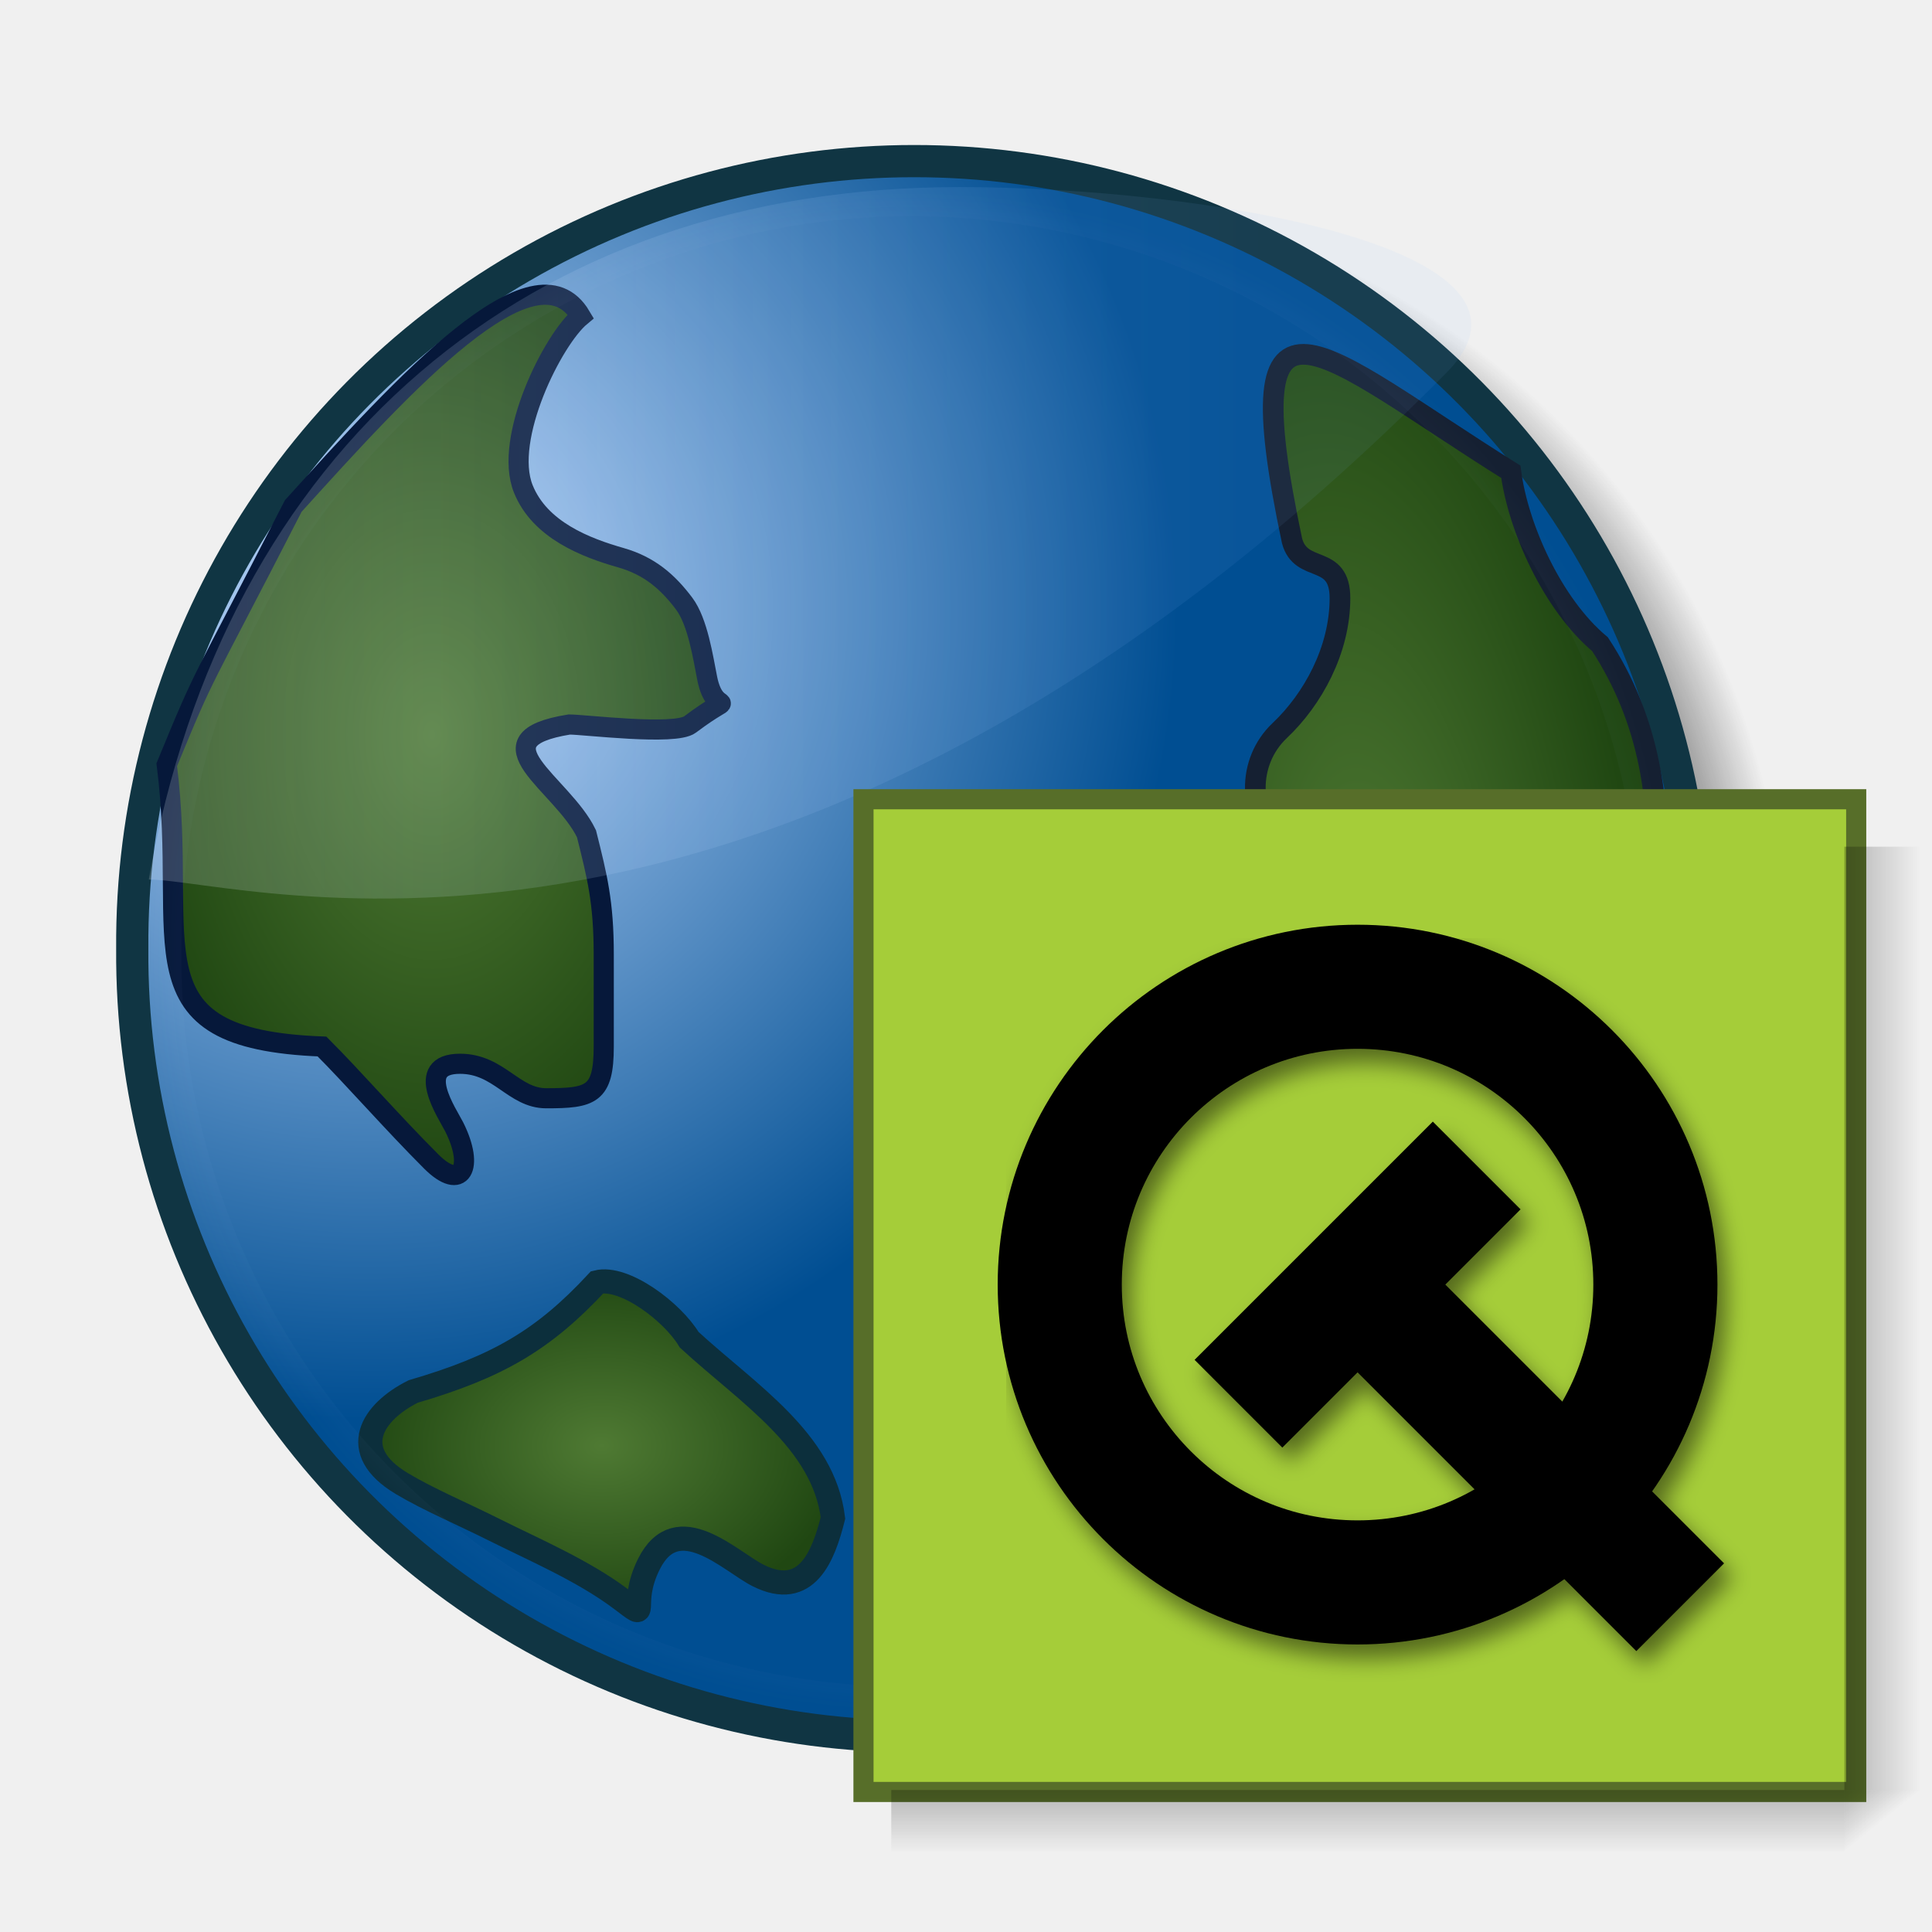
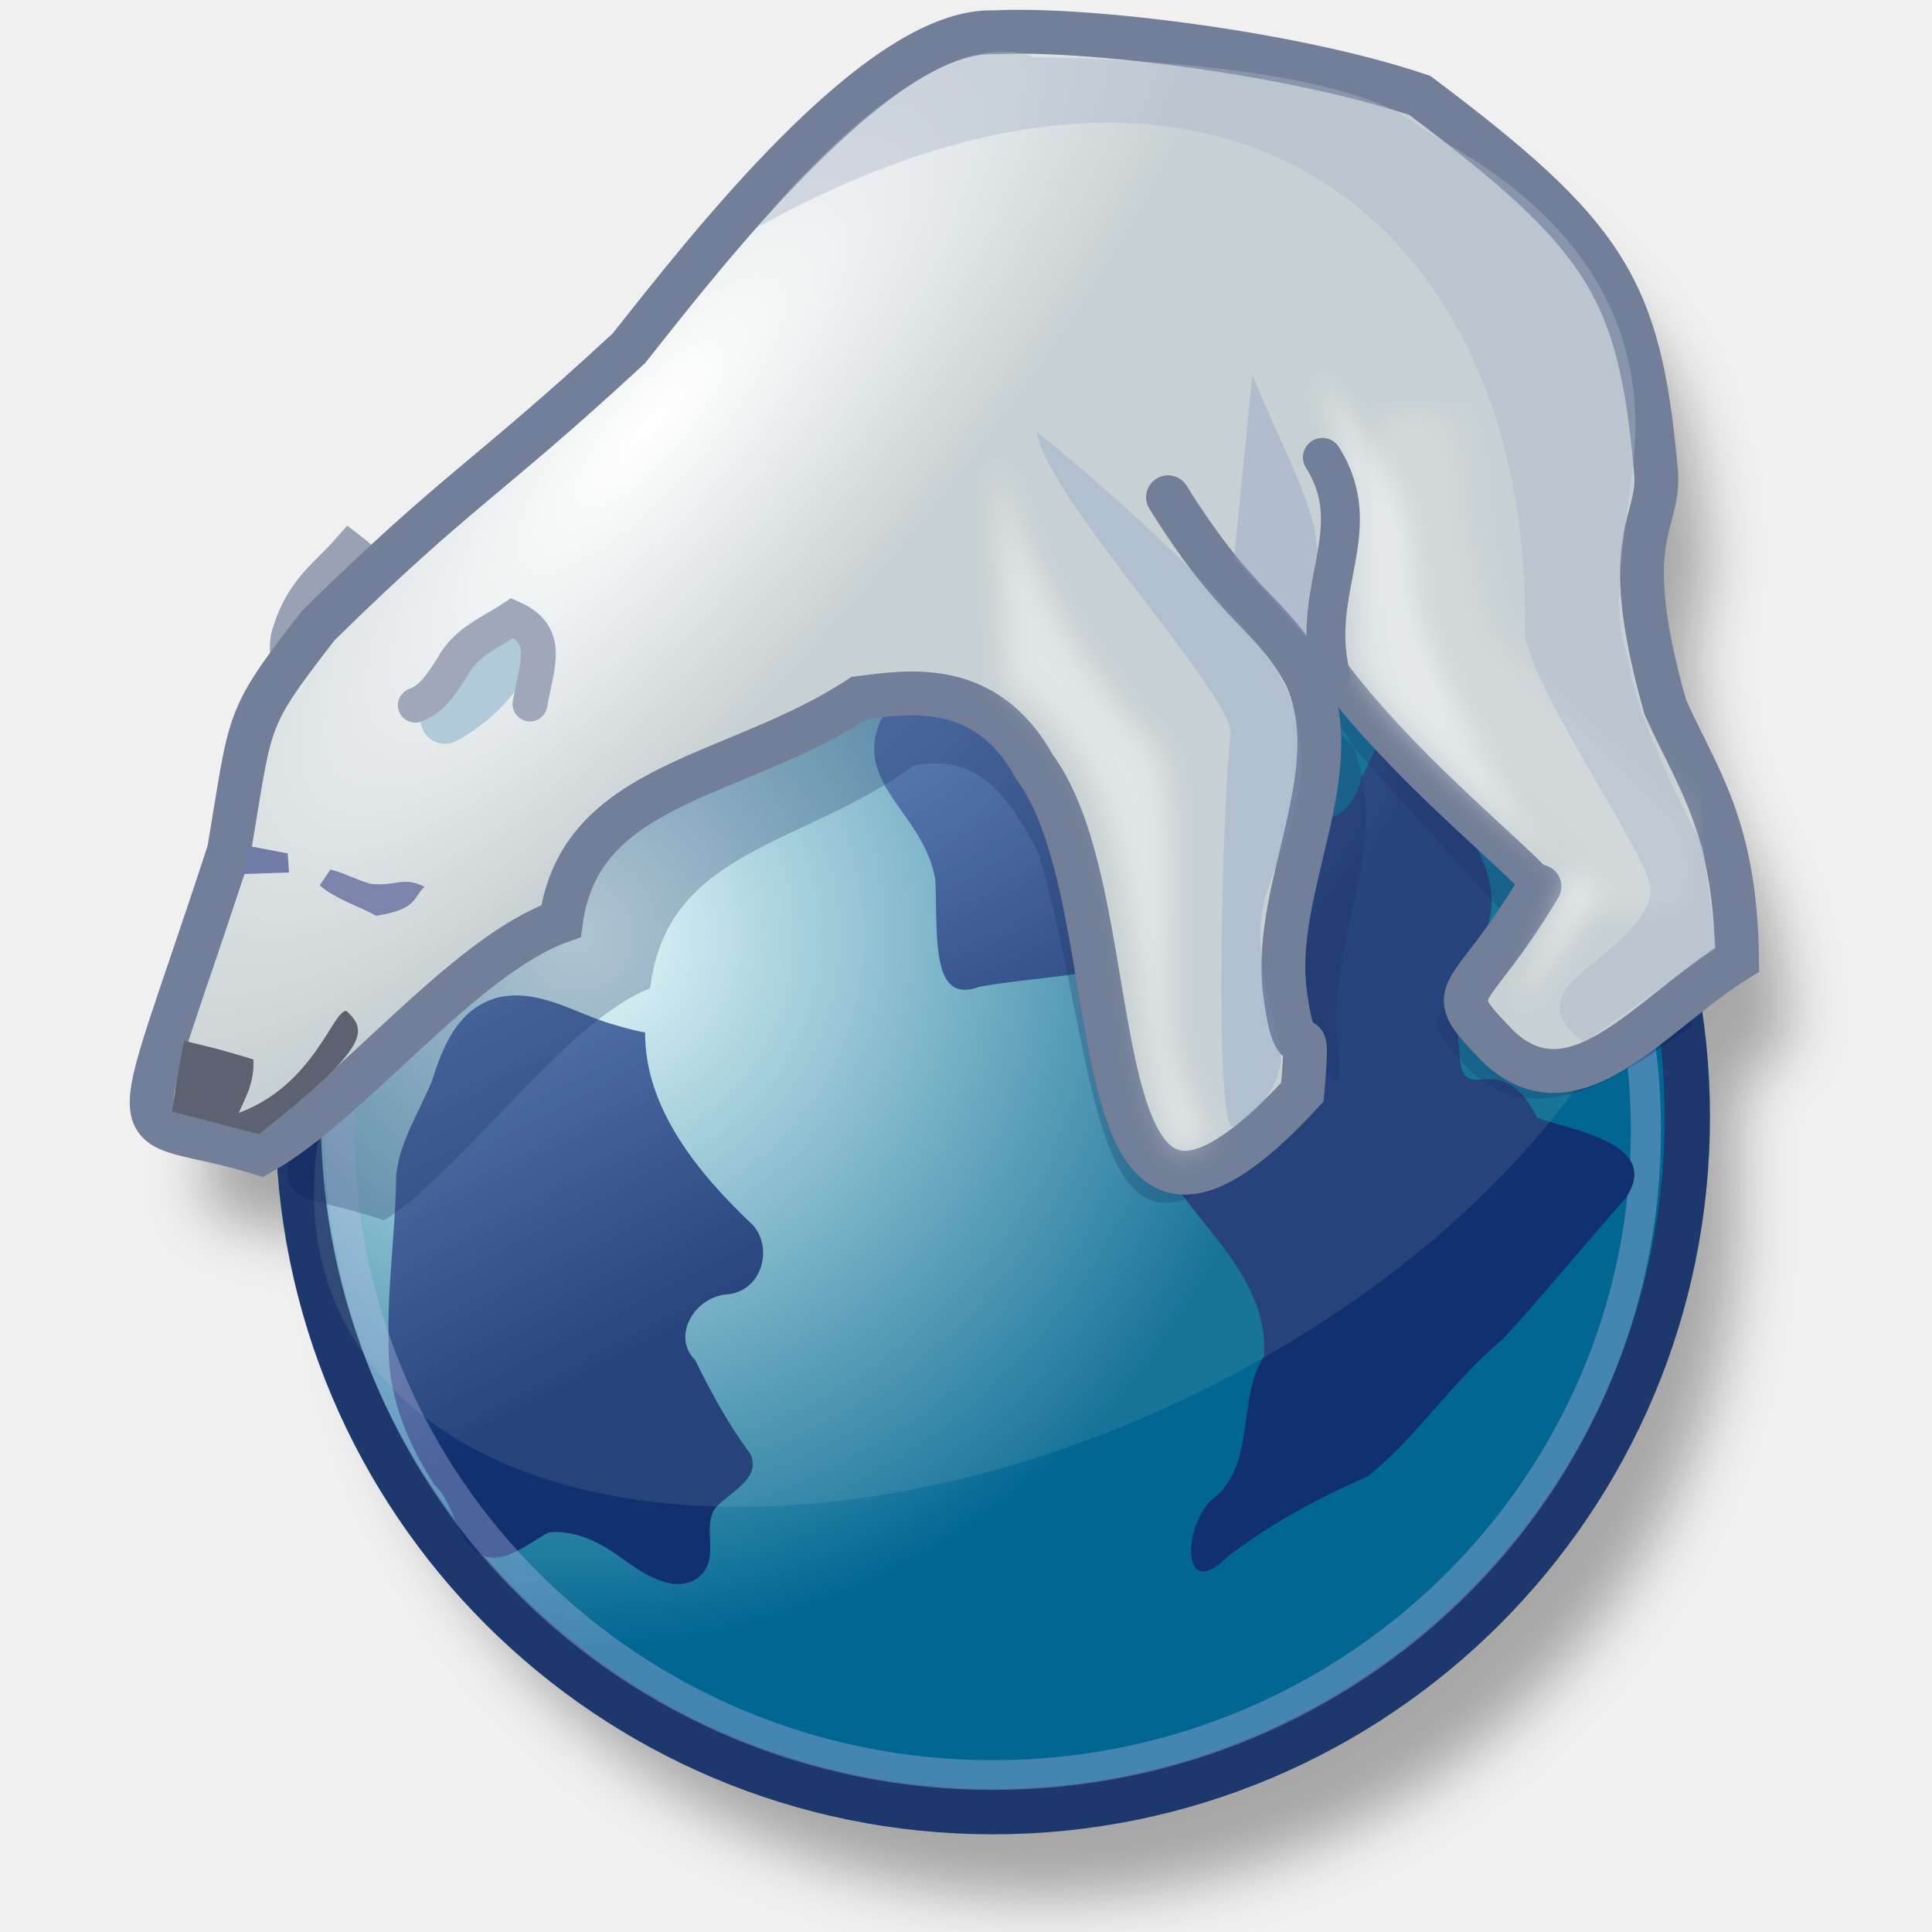
- <svg xmlns="http://www.w3.org/2000/svg" xmlns:xlink="http://www.w3.org/1999/xlink" width="48px" height="48px" id="svg2160">
-   <defs id="defs2162">
-     <linearGradient id="linearGradient3326">
-       <stop style="stop-color:#000000;stop-opacity:0.314;" offset="0" id="stop3328" />
-       <stop style="stop-color:#000000;stop-opacity:0;" offset="1" id="stop3330" />
+ <svg xmlns="http://www.w3.org/2000/svg" xmlns:xlink="http://www.w3.org/1999/xlink" width="64px" height="64px" id="svg2383">
+   <defs id="defs2385">
+     <linearGradient id="linearGradient4736">
+       <stop style="stop-color:#c7cde6;stop-opacity:1;" offset="0" id="stop4738" />
+       <stop style="stop-color:#adbeff;stop-opacity:0;" offset="1" id="stop4740" />
    </linearGradient>
-     <linearGradient id="linearGradient3318">
-       <stop style="stop-color:#000000;stop-opacity:0.314;" offset="0" id="stop3320" />
-       <stop style="stop-color:#000000;stop-opacity:0;" offset="1" id="stop3322" />
+     <linearGradient id="linearGradient3536">
+       <stop style="stop-color:#5e86c1;stop-opacity:1;" offset="0" id="stop3538" />
+       <stop style="stop-color:#103070;stop-opacity:1;" offset="1" id="stop3540" />
    </linearGradient>
-     <linearGradient id="linearGradient3302">
-       <stop style="stop-color:#000000;stop-opacity:0.314;" offset="0" id="stop3304" />
-       <stop style="stop-color:#000000;stop-opacity:0;" offset="1" id="stop3306" />
+     <linearGradient id="linearGradient3447">
+       <stop style="stop-color:#dbdbdb;stop-opacity:1;" offset="0" id="stop3449" />
+       <stop style="stop-color:#cbcbcb;stop-opacity:0;" offset="1" id="stop3451" />
    </linearGradient>
-     <linearGradient id="linearGradient3267">
-       <stop style="stop-color:#000000;stop-opacity:1;" offset="0" id="stop3269" />
-       <stop id="stop3275" offset="0.797" style="stop-color:#000000;stop-opacity:1;" />
-       <stop style="stop-color:#000000;stop-opacity:0;" offset="1" id="stop3271" />
+     <linearGradient id="linearGradient3265">
+       <stop id="stop3267" offset="0" style="stop-color:#7c7c7c;stop-opacity:1;" />
+       <stop id="stop3269" offset="1" style="stop-color:#c8d1d2;stop-opacity:1;" />
    </linearGradient>
-     <linearGradient id="linearGradient3745">
-       <stop style="stop-color:#ffffff;stop-opacity:0.196;" offset="0" id="stop3747" />
-       <stop style="stop-color:#7cb2ff;stop-opacity:0.072;" offset="1" id="stop3749" />
+     <linearGradient id="linearGradient3217">
+       <stop style="stop-color:#ffffff;stop-opacity:1;" offset="0" id="stop3219" />
+       <stop style="stop-color:#c7d0d2;stop-opacity:1;" offset="1" id="stop3221" />
    </linearGradient>
-     <linearGradient id="linearGradient3561">
-       <stop style="stop-color:#b1d0ff;stop-opacity:1;" offset="0" id="stop3563" />
-       <stop style="stop-color:#b1d0ff;stop-opacity:0;" offset="1" id="stop3565" />
+     <linearGradient id="linearGradient3207">
+       <stop style="stop-color:#eaffff;stop-opacity:1;" offset="0" id="stop3209" />
+       <stop style="stop-color:#016792;stop-opacity:1;" offset="1" id="stop3211" />
    </linearGradient>
-     <linearGradient id="linearGradient3181">
-       <stop style="stop-color:#4f7a33;stop-opacity:1;" offset="0" id="stop3183" />
-       <stop style="stop-color:#204712;stop-opacity:1;" offset="1" id="stop3185" />
-     </linearGradient>
-     <linearGradient id="linearGradient3143">
-       <stop style="stop-color:#c1dbff;stop-opacity:1;" offset="0" id="stop3145" />
-       <stop style="stop-color:#004e92;stop-opacity:1;" offset="1" id="stop3147" />
-     </linearGradient>
-     <radialGradient xlink:href="#linearGradient3143" id="radialGradient3149" cx="9.143" cy="15.143" fx="9.143" fy="15.143" r="20.121" gradientUnits="userSpaceOnUse" />
-     <radialGradient xlink:href="#linearGradient3181" id="radialGradient3187" cx="10.74" cy="18.251" fx="10.74" fy="18.251" r="7.419" gradientTransform="matrix(1,0,0,1.508642,0,-9.283229)" gradientUnits="userSpaceOnUse" />
-     <radialGradient xlink:href="#linearGradient3181" id="radialGradient3195" cx="14.947" cy="35.92" fx="14.947" fy="35.92" r="6.047" gradientTransform="matrix(1,0,0,0.7248478,0,9.883498)" gradientUnits="userSpaceOnUse" />
-     <radialGradient xlink:href="#linearGradient3181" id="radialGradient3203" cx="34.227" cy="24.681" fx="34.227" fy="24.681" r="6.752" gradientTransform="matrix(0.9941509,-0.1079997,0.2962199,2.726741,-7.110863,-38.92151)" gradientUnits="userSpaceOnUse" />
-     <radialGradient xlink:href="#linearGradient3561" id="radialGradient3567" cx="22.714" cy="23.571" fx="22.714" fy="23.571" r="19.829" gradientUnits="userSpaceOnUse" />
-     <linearGradient xlink:href="#linearGradient3745" id="linearGradient3751" x1="0.841" y1="13.678" x2="31.397" y2="13.678" gradientUnits="userSpaceOnUse" />
-     <filter id="filter4176">
-       <feGaussianBlur stdDeviation="0.277" id="feGaussianBlur4178" />
+     <radialGradient xlink:href="#linearGradient3207" id="radialGradient3215" cx="20.594" cy="30.985" fx="20.594" fy="30.985" r="19.335" gradientUnits="userSpaceOnUse" />
+     <radialGradient xlink:href="#linearGradient3536" id="radialGradient3542" cx="23.453" cy="30.031" fx="23.453" fy="30.031" r="7.917" gradientTransform="matrix(1.970748,-1.8366141e-2,1.1251232e-2,1.437297,-23.26937,-16.03315)" gradientUnits="userSpaceOnUse" />
+     <filter id="filter4316" x="-0.211" width="1.421" y="-0.159" height="1.319">
+       <feGaussianBlur stdDeviation="0.239" id="feGaussianBlur4318" />
    </filter>
-     <radialGradient xlink:href="#linearGradient3267" id="radialGradient3273" cx="22.714" cy="23.571" fx="22.714" fy="23.571" r="19.429" gradientUnits="userSpaceOnUse" />
-     <linearGradient xlink:href="#linearGradient3302" id="linearGradient3308" x1="-15" y1="0.5" x2="-10" y2="0.5" gradientUnits="userSpaceOnUse" gradientTransform="matrix(0.3783527,0,0,4.687386,51.49781,30.41048)" />
-     <linearGradient xlink:href="#linearGradient3318" id="linearGradient3324" x1="-15" y1="3" x2="-12.5" y2="5.5" gradientUnits="userSpaceOnUse" gradientTransform="matrix(0.3783527,0,0,0.3054701,51.49781,43.55624)" />
-     <linearGradient xlink:href="#linearGradient3326" id="linearGradient3332" x1="-17.5" y1="3" x2="-17.5" y2="8.161" gradientUnits="userSpaceOnUse" gradientTransform="matrix(4.735932,0,0,0.3054701,116.8615,43.55624)" />
+     <filter id="filter4384" x="-0.179" width="1.358" y="-0.126" height="1.253">
+       <feGaussianBlur stdDeviation="0.254" id="feGaussianBlur4386" />
+     </filter>
+     <filter id="filter4654">
+       <feGaussianBlur stdDeviation="0.578" id="feGaussianBlur4656" />
+     </filter>
+     <filter id="filter4788">
+       <feGaussianBlur stdDeviation="0.341" id="feGaussianBlur4790" />
+     </filter>
+     <filter id="filter4812" x="-0.153" width="1.306" y="-0.047" height="1.094">
+       <feGaussianBlur stdDeviation="0.405" id="feGaussianBlur4814" />
+     </filter>
+     <radialGradient xlink:href="#linearGradient3207" id="radialGradient3350" gradientUnits="userSpaceOnUse" cx="20.594" cy="30.985" fx="20.594" fy="30.985" r="19.335" />
+     <radialGradient xlink:href="#linearGradient3217" id="radialGradient3371" gradientUnits="userSpaceOnUse" gradientTransform="matrix(1.190409,-1.356318,0.4144609,0.3637627,-10.4948,36.63006)" cx="21.119" cy="16.673" fx="21.119" fy="16.673" r="16.475" />
+     <radialGradient xlink:href="#linearGradient3536" id="radialGradient3376" gradientUnits="userSpaceOnUse" gradientTransform="matrix(3.07737,-2.7724561e-2,1.7569068e-2,2.169667,-48.6459,-43.13009)" cx="23.453" cy="30.031" fx="23.453" fy="30.031" r="7.917" />
+     <linearGradient xlink:href="#linearGradient3536" id="linearGradient3380" gradientUnits="userSpaceOnUse" gradientTransform="matrix(1.573669,0,0,1.385157,-11.30486,-9.036067)" x1="15.659" y1="25.819" x2="22.89" y2="37.904" />
+     <radialGradient xlink:href="#linearGradient3265" id="radialGradient3384" gradientUnits="userSpaceOnUse" gradientTransform="matrix(1.511991,0,0,1.926507,-16.64902,-31.85137)" cx="17.947" cy="27.263" fx="17.947" fy="27.263" r="1.471" />
+     <radialGradient xlink:href="#linearGradient3217" id="radialGradient3990" gradientUnits="userSpaceOnUse" gradientTransform="matrix(1.190409,-1.356318,0.4144609,0.3637627,-10.4948,36.63006)" cx="21.119" cy="16.673" fx="21.119" fy="16.673" r="16.475" />
+     <radialGradient xlink:href="#linearGradient3536" id="radialGradient3995" gradientUnits="userSpaceOnUse" gradientTransform="matrix(3.07737,-2.7724561e-2,1.7569068e-2,2.169667,-48.6459,-43.13009)" cx="23.453" cy="30.031" fx="23.453" fy="30.031" r="7.917" />
+     <linearGradient xlink:href="#linearGradient3536" id="linearGradient3999" gradientUnits="userSpaceOnUse" gradientTransform="matrix(1.573669,0,0,1.385157,-11.30486,-9.036067)" x1="15.659" y1="25.819" x2="22.89" y2="37.904" />
+     <radialGradient xlink:href="#linearGradient3265" id="radialGradient4003" gradientUnits="userSpaceOnUse" gradientTransform="matrix(1.511991,0,0,1.926507,-16.64902,-31.85137)" cx="17.947" cy="27.263" fx="17.947" fy="27.263" r="1.471" />
+     <filter id="filter4028" x="-0.153" width="1.306" y="-0.047" height="1.094">
+       <feGaussianBlur stdDeviation="0.405" id="feGaussianBlur4030" />
+     </filter>
  </defs>
  <g id="layer1">
-     <path style="opacity:0.781;fill:url(#radialGradient3273);fill-opacity:1;stroke:none;stroke-width:0.8;stroke-linecap:round;stroke-linejoin:round;stroke-miterlimit:4;stroke-dasharray:none;stroke-opacity:1" id="path3407" d="M 42.143 23.571 A 19.429 19.429 0 1 1  3.286,23.571 A 19.429 19.429 0 1 1  42.143 23.571 z" transform="translate(2.257144,0.6)" />
-     <path style="fill:url(#radialGradient3149);fill-opacity:1.0;stroke:#103543;stroke-width:0.8;stroke-linecap:round;stroke-linejoin:round;stroke-miterlimit:4;stroke-dasharray:none;stroke-opacity:1" id="path2170" d="M 42.143 23.571 A 19.429 19.429 0 1 1  3.286,23.571 A 19.429 19.429 0 1 1  42.143 23.571 z" />
-     <path style="fill:url(#radialGradient3203);fill-opacity:1.0;fill-rule:evenodd;stroke:#152032;stroke-width:0.514;stroke-linecap:butt;stroke-linejoin:miter;stroke-miterlimit:4;stroke-dasharray:none;stroke-opacity:1" d="M 37.536,11.721 C 32.783,8.748 30.602,6.354 32.1,13.435 C 32.321,14.271 33.291,13.739 33.291,14.862 C 33.291,16.156 32.608,17.381 31.798,18.147 C 30.959,18.939 31.011,20.259 31.798,21.002 C 33.062,22.198 33.943,22.716 35.573,22.716 C 36.645,22.716 37.004,23.274 37.234,24.144 C 37.362,24.631 38.41,25.086 38.895,25.429 C 38.939,25.46 38.14,26.551 38.14,27.999 C 38.14,29.114 38.405,29.358 38.744,29.998 C 38.949,30.387 36.419,30.284 36.026,30.284 C 35.006,30.284 34.182,30.712 33.157,30.712 C 32.265,30.712 31.1,30.357 31.345,31.283 C 31.764,32.868 32.553,33.932 32.553,35.71 C 32.553,36.862 31.047,37.598 30.288,38.137 C 29.303,38.836 29.133,39.307 28.476,40.136 C 28.132,40.569 26.991,41.41 28.476,40.707 C 29.476,40.234 31.192,39.424 32.1,38.566 C 33.258,37.47 34.527,37.269 35.724,36.138 C 36.659,35.253 37.513,34.691 38.291,33.711 C 39.024,32.786 39.498,31.903 39.498,30.712 C 39.498,29.682 39.308,28.75 39.951,28.142 C 40.903,24.236 42.226,19.79 39.752,16.005 C 38.569,15.014 37.718,13.11 37.536,11.721 z " id="path3151" />
-     <path style="fill:url(#radialGradient3187);fill-rule:evenodd;stroke:#06183a;stroke-width:0.5;stroke-linecap:butt;stroke-linejoin:miter;stroke-opacity:1;fill-opacity:1.0;stroke-miterlimit:4;stroke-dasharray:none" d="M 14.429,7.857 C 13.734,8.435 12.501,10.895 13,12.143 C 13.413,13.174 14.565,13.611 15.429,13.857 C 16.134,14.059 16.591,14.455 17,15 C 17.337,15.45 17.469,16.346 17.571,16.857 C 17.781,17.905 18.399,17.058 17.143,18 C 16.768,18.281 14.522,18 14.143,18 C 11.763,18.384 13.972,19.466 14.571,20.714 C 14.836,21.772 15,22.408 15,23.714 C 15,24.879 15,24.788 15,26 C 15,27.2 14.683,27.286 13.571,27.286 C 12.759,27.286 12.401,26.429 11.429,26.429 C 10.262,26.429 11.122,27.672 11.286,28 C 11.791,29.011 11.463,29.606 10.714,28.857 C 9.744,27.887 8.765,26.765 8,26 C 3.102,25.812 4.71,23.469 4.143,19 C 5.161,16.525 4.889,17.248 7.286,12.571 C 10.024,9.544 13.298,5.946 14.429,7.857 z " id="path3159" />
-     <path style="fill:url(#radialGradient3195);fill-opacity:1.0;fill-rule:evenodd;stroke:#0c2f3c;stroke-width:0.6;stroke-linecap:butt;stroke-linejoin:miter;stroke-miterlimit:4;stroke-dasharray:none;stroke-opacity:1" d="M 10.266,34.571 C 9.245,35.082 8.623,36.043 9.98,36.857 C 10.638,37.252 11.479,37.606 12.266,38 C 13.259,38.497 14.481,39.019 15.409,39.714 C 16.228,40.328 15.588,39.928 16.123,38.857 C 16.828,37.448 18.145,38.797 18.837,39.143 C 20.045,39.747 20.46,38.652 20.695,37.714 C 20.46,35.791 18.58,34.626 17.123,33.286 C 16.705,32.589 15.507,31.69 14.837,31.857 C 13.495,33.304 12.35,33.96 10.266,34.571 z " id="path3161" />
-     <path style="fill:none;fill-opacity:1;stroke:url(#radialGradient3567);stroke-width:0.8;stroke-linecap:round;stroke-linejoin:round;stroke-miterlimit:4;stroke-dasharray:none;stroke-opacity:0.65" id="path3557" d="M 42.143 23.571 A 19.429 19.429 0 1 1  3.286,23.571 A 19.429 19.429 0 1 1  42.143 23.571 z" transform="matrix(0.95317,0,0,0.95317,0.9922816,1.175279)" />
-     <path style="fill:url(#linearGradient3751);fill-rule:evenodd;stroke:none;stroke-width:1px;stroke-linecap:butt;stroke-linejoin:miter;stroke-opacity:1;fill-opacity:1.0" d="M 35.935,9.263 C 39.021,6.147 29.842,4.648 23.837,4.648 C 13.074,4.648 5.556,11.202 3.698,21.852 C 6.068,21.852 19.277,26.077 35.935,9.263 z " id="path3578" />
-     <rect width="24.664" height="24.664" id="rect3339" x="21.453" y="19.857" style="fill:#a5cd39;stroke:#576e29;stroke-opacity:1;stroke-width:0.5;stroke-miterlimit:4;stroke-dasharray:none" />
-     <g id="g3186">
-       <circle style="fill:none;stroke:#000000;stroke-width:25" transform="matrix(0.1233222,0,0,0.1233222,21.39602,19.58319)" id="circle3341" r="60" cy="100" cx="100" />
-       <line style="stroke:#000000;stroke-width:3.083" id="line3343" y2="39.931" x2="41.744" y1="31.915" x1="33.728" />
-       <line style="stroke:#000000;stroke-width:3.083" id="line3345" y2="28.956" x2="36.688" y1="34.875" x1="30.769" />
+     <g id="g4582" transform="matrix(1.613105,0,0,1.613105,-11.96756,-18.60296)" style="opacity:0.306;fill:#000000;fill-opacity:1;stroke:none;filter:url(#filter4654)">
+       <path id="path4584" d="M 14.371,27.533 C 14.71,27.324 14.32,26.767 14.507,26.283 C 14.765,25.448 15.252,25.148 15.666,24.678 C 16.418,25.253 16.127,26.231 16,27.496" style="fill:#000000;fill-opacity:1;fill-rule:evenodd;stroke:none;stroke-width:0.873;stroke-linecap:round;stroke-linejoin:miter;stroke-miterlimit:4;stroke-dasharray:none;stroke-opacity:1" />
+       <path transform="matrix(0.7572962,0,0,0.7572962,4.717115,9.03656)" d="M 50.719,35.909 A 18.835,18.835 0 1 1 13.049,35.909 A 18.835,18.835 0 1 1 50.719,35.909 z" id="path4586" style="opacity:1;fill:#000000;fill-opacity:1;fill-rule:nonzero;stroke:none;stroke-width:0.868;stroke-linecap:square;stroke-linejoin:round;stroke-miterlimit:4;stroke-dasharray:none;stroke-opacity:1" />
+       <path id="path4588" d="M 21.724,35.702 C 21.717,37.076 22.786,38.264 23.929,39.228 C 24.365,39.645 24.135,40.47 23.371,40.51 C 22.706,40.579 22.278,41.297 22.75,41.708 C 23.077,42.302 23.431,42.89 23.884,43.431 C 24.126,43.888 23.452,44.135 23.157,44.436 C 22.883,44.816 23.291,45.361 22.808,45.707 C 22.357,45.992 21.789,45.683 21.413,45.454 C 20.946,45.143 20.394,44.816 19.747,44.874 C 19.275,45.086 18.68,45.618 18.152,45.152 C 17.801,44.81 17.777,44.329 17.4,43.997 C 16.821,43.217 16.439,42.333 16.457,41.422 C 16.423,40.389 16.6,39.36 16.612,38.327 C 16.676,37.712 17.081,37.172 17.341,36.604 C 17.56,35.997 17.856,35.253 18.72,35.056 C 19.595,34.888 20.351,35.392 21.151,35.575 C 21.338,35.626 21.529,35.671 21.724,35.702 z" style="fill:#000000;fill-opacity:1;fill-rule:evenodd;stroke:none;stroke-width:1px;stroke-linecap:butt;stroke-linejoin:miter;stroke-opacity:1" />
+       <path id="path4590" d="M 35.28,34.235 C 34.299,35.109 33.243,36.185 31.887,36.137 C 31.41,37.146 32.335,37.986 32.895,38.659 C 33.647,39.752 34.799,40.798 34.697,42.305 C 34.123,43.235 34.524,44.567 33.69,45.365 C 32.986,45.855 32.881,47.773 33.926,46.699 C 34.843,45.968 35.865,45.404 36.906,44.933 C 37.964,44.05 38.718,42.814 39.769,41.921 C 40.661,40.912 41.502,39.849 42.375,38.824 C 43.16,37.606 41.16,37.336 40.495,37.064 C 39.665,35.376 38.874,37.019 38.839,35.547 C 38.692,34.462 38.822,34.049 39.247,33.218 C 39.769,32.5 39.475,31.597 39.084,30.908 C 38.698,29.907 38.633,28.808 38.341,27.777 C 37.495,27.343 37.152,28.988 36.764,29.587 C 36.634,30.475 35.677,30.958 35.288,29.97 C 34.463,29.002 33.173,28.815 32.256,27.975 C 31.258,27.179 30.239,26.407 29.187,25.707 C 28.632,25.202 27.726,23.627 27.099,24.543 C 26.885,25.819 27.227,27.231 26.544,28.388 C 26.004,29.782 27.51,30.403 27.727,31.865 C 27.771,33.206 27.65,34.578 28.66,34.192 C 29.689,34.001 30.737,33.981 31.753,33.693 C 32.906,33.471 34.377,33.218 35.28,34.235 z" style="fill:#000000;fill-opacity:1;fill-rule:evenodd;stroke:none;stroke-width:1px;stroke-linecap:butt;stroke-linejoin:miter;stroke-opacity:1" />
+       <path id="path4592" d="M 39.924,32.787 C 38.615,35.275 37.772,34.879 38.869,36.157 C 40.257,37.647 41.639,35.483 43.213,34.377 C 43.182,31.608 42.492,30.669 41.908,29.192 C 40.994,25.539 41.861,25.467 41.732,24.273 C 41.435,20.582 40.824,19.499 37.447,16.631 C 35.153,15.752 31.347,15.234 29.711,15.333 C 27.606,15.236 24.458,19.832 23.06,21.823 C 20.459,24.541 19.963,24.69 17.415,27.513 C 16.055,29.495 16.206,29.368 15.79,32.144 C 13.86,38.823 13.794,37.455 16.363,38.352 C 17.983,37.336 20.043,34.295 21.828,33.584 C 22.172,30.71 24.993,30.675 27.253,29.002 C 28.14,28.877 29.989,28.629 30.875,30.447 C 32.782,33.347 30.942,42.457 35.308,37.099 C 35.466,35.068 35.208,37.06 34.985,34.978 C 34.777,32.837 36.163,30.519 35.368,28.538 C 34.749,27.244 34.151,27.217 32.866,24.88" style="fill:#000000;fill-opacity:1;fill-rule:evenodd;stroke:none;stroke-width:0.9;stroke-linecap:round;stroke-linejoin:miter;stroke-miterlimit:4;stroke-dasharray:none;stroke-opacity:1" />
+       <path transform="matrix(1.159962,-0.6165902,0.6730581,1.062644,-12.18279,5.040139)" d="M 25.97,35.78 A 11.346,7.2 0 1 1 3.278,35.78 A 11.346,7.2 0 1 1 25.97,35.78 z" id="path4594" style="opacity:0.111;fill:#000000;fill-opacity:1;fill-rule:nonzero;stroke:none;stroke-width:0.7;stroke-linecap:round;stroke-linejoin:round;stroke-miterlimit:4;stroke-dasharray:none;stroke-opacity:1" />
+       <path id="path4596" d="M 40.434,31.409 C 38.955,33.896 38.004,33.501 39.242,34.779 C 40.81,36.268 42.371,34.104 44.148,32.999 C 44.113,30.23 43.334,29.291 42.674,27.813 C 41.642,24.161 42.622,24.089 42.476,22.895 C 42.14,19.203 41.45,18.121 37.636,15.252 C 35.046,14.374 30.748,13.856 28.9,13.954 C 26.523,13.857 22.968,18.453 21.389,20.445 C 18.452,23.162 17.891,23.312 15.014,26.135 C 13.478,28.116 13.649,27.989 13.179,30.766 C 10.999,37.445 10.925,36.077 13.826,36.974 C 15.656,35.957 17.982,32.917 19.998,32.206 C 20.386,29.332 23.572,29.297 26.124,27.624 C 27.126,27.498 29.214,27.25 30.215,29.069 C 32.369,31.969 30.29,41.078 35.221,35.72 C 35.4,33.69 35.108,35.682 34.856,33.6 C 34.622,31.458 36.187,29.14 35.289,27.159 C 34.589,25.865 33.914,25.839 32.463,23.502" style="fill:#000000;fill-opacity:1;fill-rule:evenodd;stroke:none;stroke-width:0.9;stroke-linecap:round;stroke-linejoin:miter;stroke-miterlimit:4;stroke-dasharray:none;stroke-opacity:1" />
+       <path id="path4598" d="M 35.268,22.805 C 36.206,24.283 35.453,25.596 35.87,27.359" style="fill:#000000;fill-opacity:1;fill-rule:evenodd;stroke:none;stroke-width:0.8;stroke-linecap:round;stroke-linejoin:miter;stroke-miterlimit:4;stroke-dasharray:none;stroke-opacity:1" />
+       <path id="path4600" d="M 34.134,20.866 C 34.713,22.281 35.098,22.924 35.355,23.823 C 35.612,24.723 35.484,26.523 35.484,26.523 L 33.941,24.659 L 34.134,20.866 z" style="fill:#000000;fill-opacity:1;fill-rule:evenodd;stroke:none;stroke-width:1px;stroke-linecap:butt;stroke-linejoin:miter;stroke-opacity:1" />
+       <path id="path4602" d="M 35.741,26.973 C 37.219,28.972 39.355,30.451 40.102,31.264" style="fill:#000000;fill-opacity:1;fill-rule:evenodd;stroke:none;stroke-width:0.7;stroke-linecap:butt;stroke-linejoin:miter;stroke-miterlimit:4;stroke-dasharray:none;stroke-opacity:1" />
+       <path id="path4604" d="M 14.167,30.373 C 14.663,30.96 14.626,31.161 15.556,30.483" style="fill:#000000;fill-opacity:1;fill-rule:evenodd;stroke:none;stroke-width:0.553;stroke-linecap:round;stroke-linejoin:round;stroke-miterlimit:4;stroke-dasharray:none;stroke-opacity:1" />
+       <path id="path4606" d="M 13.12,35.595 C 12.811,36.685 12.848,36.589 11.682,35.844 L 12.25,33.993 C 13.184,33.947 12.767,34.563 13.12,35.595 z" style="opacity:1;fill:#000000;fill-opacity:1;fill-rule:evenodd;stroke:none;stroke-width:1px;stroke-linecap:butt;stroke-linejoin:miter;stroke-opacity:1" />
+       <path transform="matrix(1.353208,0,0,1.593059,-11.46327,-11.43541)" id="path4608" d="M 38.686,26.71 C 40.893,27.758 36.702,24.12 36.686,24.054 C 36.596,23.644 36.468,23.155 36.365,22.668 C 36.269,22.216 36.195,21.767 36.195,21.385" style="opacity:0.183;fill:#000000;fill-opacity:1;fill-rule:evenodd;stroke:none;stroke-width:1.5;stroke-linecap:round;stroke-linejoin:miter;stroke-miterlimit:4;stroke-dasharray:none;stroke-opacity:1;filter:url(#filter4384)" />
+       <path transform="matrix(0.741485,0,0,1.598297,5.020139,-7.479134)" id="path4610" d="M 37.614,26.743 C 37.437,26.276 36.757,23.749 36.728,23.277 C 36.728,22.894 33.433,21.34 33.433,21.155" style="opacity:0.409;fill:#000000;fill-opacity:1;fill-rule:evenodd;stroke:none;stroke-width:1.5;stroke-linecap:round;stroke-linejoin:miter;stroke-miterlimit:4;stroke-dasharray:none;stroke-opacity:1;filter:url(#filter4316)" />
+       <path id="path4612" d="M 17.613,28.066 C 18.023,27.857 18.745,27.278 18.835,26.78" style="opacity:0.255;fill:#000000;fill-opacity:1;fill-rule:evenodd;stroke:none;stroke-width:1px;stroke-linecap:round;stroke-linejoin:miter;stroke-opacity:1" />
+       <path id="path4614" d="M 28.541,14.374 C 28.541,14.374 35.548,14.503 37.477,15.595 C 39.405,16.688 42.169,18.745 42.169,23.052 C 42.169,27.359 41.719,25.881 41.848,26.909 C 41.976,27.938 43.455,30.702 43.455,30.702 L 43.712,32.759 L 41.334,34.687 C 41.334,34.687 40.434,34.109 40.691,33.53 C 40.948,32.952 42.491,32.244 42.362,31.473 C 42.233,30.703 39.431,27.17 39.791,26.202 C 43.107,17.289 31.79,14.016 24.813,16.817 C 24.813,16.817 27.191,13.731 28.541,14.374 z" style="fill:#000000;fill-opacity:1;fill-rule:evenodd;stroke:none;stroke-width:1px;stroke-linecap:butt;stroke-linejoin:miter;stroke-opacity:1" />
+       <path id="path4616" d="M 29.763,22.152 C 29.763,22.152 34.327,25.816 34.97,27.616 C 35.612,29.416 34.777,30.573 34.455,31.73 C 34.134,32.887 34.713,34.366 34.777,34.88 C 34.841,35.394 34.391,36.166 33.813,36.423 C 33.385,36.613 33.594,29.435 33.748,28.388 C 33.863,27.611 29.956,23.502 29.763,22.152 z" style="fill:#000000;fill-opacity:1;fill-rule:evenodd;stroke:none;stroke-width:1px;stroke-linecap:butt;stroke-linejoin:miter;stroke-opacity:1" />
+       <path id="path4618" d="M 17.005,27.773 C 17.366,27.642 17.567,27.293 17.767,26.988 C 18.042,26.465 18.561,26.276 19.003,25.981 C 19.805,26.342 19.495,26.956 19.36,27.75" style="fill:#000000;fill-opacity:1;fill-rule:evenodd;stroke:none;stroke-width:0.714;stroke-linecap:round;stroke-linejoin:miter;stroke-miterlimit:4;stroke-dasharray:none;stroke-opacity:1" />
    </g>
-     <g id="g3191" transform="translate(0.2126205,0.3424989)" style="opacity:0.486;filter:url(#filter4176)">
-       <circle style="fill:none;stroke:#000000;stroke-width:25" transform="matrix(0.1233222,0,0,0.1233222,21.39602,19.58319)" id="circle3193" r="60" cy="100" cx="100" />
-       <line style="stroke:#000000;stroke-width:3.083" id="line3195" y2="39.931" x2="41.744" y1="31.915" x1="33.728" />
-       <line style="stroke:#000000;stroke-width:3.083" id="line3197" y2="28.956" x2="36.688" y1="34.875" x1="30.769" />
-     </g>
-     <rect style="opacity:0.781;fill:url(#linearGradient3324);fill-opacity:1;stroke:none" id="rect3293" width="1.892" height="1.527" x="45.823" y="44.473" />
-     <rect style="opacity:0.781;fill:url(#linearGradient3332);fill-opacity:1;stroke:none" id="rect3295" width="23.68" height="1.516" x="22.143" y="44.473" />
-     <rect style="opacity:0.781;fill:url(#linearGradient3308);fill-opacity:1;stroke:none" id="rect3300" width="1.892" height="23.437" x="45.823" y="21.036" />
+     <path style="fill:url(#radialGradient4003);fill-opacity:1;fill-rule:evenodd;stroke:#99a2b5;stroke-width:1.407;stroke-linecap:round;stroke-linejoin:miter;stroke-miterlimit:4;stroke-dasharray:none;stroke-opacity:1" d="M 9.509,22.974 C 10.056,22.637 9.426,21.738 9.728,20.957 C 10.145,19.611 10.93,19.127 11.597,18.369 C 12.811,19.295 12.341,20.874 12.137,22.914" id="path3606" />
+     <path style="fill:url(#radialGradient3350);fill-opacity:1;fill-rule:nonzero;stroke:#1d386c;stroke-width:1.231;stroke-linecap:square;stroke-linejoin:round;stroke-miterlimit:4;stroke-dasharray:none;stroke-opacity:1" id="path2395" d="M 50.719,35.909 A 18.835,18.835 0 1 1 13.049,35.909 A 18.835,18.835 0 1 1 50.719,35.909 z" transform="matrix(1.221598,0,0,1.221598,-6.0642,-6.862872)" />
+     <path style="fill:url(#linearGradient3999);fill-opacity:1;fill-rule:evenodd;stroke:none;stroke-width:1px;stroke-linecap:butt;stroke-linejoin:miter;stroke-opacity:1" d="M 21.37,34.203 C 21.358,36.683 23.084,38.828 24.927,40.57 C 25.63,41.323 25.259,42.813 24.026,42.885 C 22.954,43.009 22.264,44.306 23.024,45.048 C 23.552,46.12 24.124,47.182 24.853,48.158 C 25.244,48.984 24.157,49.429 23.681,49.973 C 23.239,50.66 23.897,51.644 23.119,52.268 C 22.39,52.782 21.474,52.224 20.868,51.812 C 20.115,51.251 19.224,50.66 18.18,50.764 C 17.418,51.147 16.459,52.107 15.607,51.266 C 15.042,50.648 15.002,49.78 14.394,49.182 C 13.461,47.772 12.844,46.177 12.873,44.531 C 12.819,42.665 13.104,40.808 13.124,38.943 C 13.227,37.833 13.879,36.856 14.3,35.832 C 14.652,34.736 15.131,33.391 16.524,33.037 C 17.935,32.733 19.154,33.643 20.445,33.973 C 20.748,34.066 21.056,34.146 21.37,34.203 z" id="path3548" />
+     <path style="fill:none;fill-opacity:1;fill-rule:nonzero;stroke:#bbbdeb;stroke-width:0.868;stroke-linecap:square;stroke-linejoin:round;stroke-miterlimit:4;stroke-dasharray:none;stroke-opacity:0.36" id="path4706" d="M 50.719,35.909 A 18.835,18.835 0 1 1 13.049,35.909 A 18.835,18.835 0 1 1 50.719,35.909 z" transform="matrix(1.148765,0,0,1.134265,-3.740915,-3.292173)" />
+     <path style="fill:url(#radialGradient3995);fill-opacity:1;fill-rule:evenodd;stroke:none;stroke-width:1px;stroke-linecap:butt;stroke-linejoin:miter;stroke-opacity:1" d="M 42.781,32.752 C 41.249,34.072 39.6,35.695 37.483,35.623 C 36.737,37.147 38.181,38.415 39.056,39.43 C 40.231,41.08 42.03,42.659 41.869,44.934 C 40.974,46.337 41.6,48.349 40.298,49.554 C 39.198,50.294 39.034,53.189 40.666,51.567 C 42.098,50.463 43.694,49.612 45.319,48.901 C 46.972,47.568 48.149,45.702 49.79,44.354 C 51.182,42.832 52.496,41.227 53.859,39.68 C 55.085,37.84 51.962,37.433 50.923,37.022 C 49.628,34.475 48.392,36.954 48.337,34.733 C 48.109,33.095 48.311,32.471 48.976,31.217 C 49.789,30.134 49.33,28.77 48.72,27.73 C 48.118,26.219 48.017,24.56 47.56,23.004 C 46.239,22.348 45.704,24.831 45.098,25.736 C 44.895,27.076 43.401,27.805 42.793,26.314 C 41.505,24.853 39.49,24.57 38.058,23.302 C 36.5,22.101 34.909,20.936 33.266,19.878 C 32.399,19.116 30.984,16.738 30.006,18.121 C 29.671,20.047 30.206,22.18 29.139,23.926 C 28.296,26.03 30.648,26.968 30.987,29.174 C 31.055,31.198 30.867,33.27 32.443,32.688 C 34.049,32.398 35.686,32.368 37.274,31.934 C 39.074,31.599 41.37,31.217 42.781,32.752 z" id="path3528" />
+     <path style="fill:#001b52;fill-opacity:0.269;fill-rule:evenodd;stroke:none;stroke-width:0.9;stroke-linecap:round;stroke-linejoin:miter;stroke-miterlimit:4;stroke-dasharray:none;stroke-opacity:1" d="M 49.932,30.389 C 47.821,34.401 46.727,33.189 48.496,35.25 C 50.736,37.653 53.495,35.797 56.034,34.014 C 55.984,29.548 54.871,28.033 53.928,25.649 C 52.454,19.758 53.853,19.641 53.645,17.715 C 53.166,11.76 52.179,10.014 46.732,5.387 C 43.033,3.97 36.893,3.135 34.254,3.293 C 30.858,3.137 25.781,10.551 23.525,13.763 C 19.329,18.147 18.529,18.388 14.419,22.941 C 12.226,26.138 12.469,25.933 11.797,30.412 C 8.684,41.186 8.578,38.98 12.722,40.427 C 15.336,38.786 18.658,33.882 21.538,32.735 C 22.093,28.099 26.642,28.042 30.288,25.344 C 31.72,25.141 32.978,25.36 34.408,28.294 C 36.6,35.711 35.974,45.014 43.017,36.371 C 43.272,33.096 44.667,37.9 44.308,34.541 C 43.973,31.087 46.12,27.967 44.838,24.771 C 43.838,22.684 41.416,22.464 39.342,18.695" id="path4556" />
+     <path style="opacity:0.216;fill:#d6d6d6;fill-opacity:0.508;fill-rule:nonzero;stroke:none;stroke-width:0.7;stroke-linecap:round;stroke-linejoin:round;stroke-miterlimit:4;stroke-dasharray:none;stroke-opacity:1" id="path4093" d="M 25.97,35.78 A 11.346,7.2 0 1 1 3.278,35.78 A 11.346,7.2 0 1 1 25.97,35.78 z" transform="matrix(1.87114,-0.9946246,1.085713,1.714156,-33.18292,-13.5947)" />
+     <path style="fill:url(#radialGradient3990);fill-opacity:1;fill-rule:evenodd;stroke:#737f98;stroke-width:1.452;stroke-linecap:round;stroke-linejoin:miter;stroke-miterlimit:4;stroke-dasharray:none;stroke-opacity:1" d="M 50.996,29.365 C 48.611,33.377 47.631,32.601 49.628,34.662 C 52.158,37.065 54.676,33.574 57.543,31.791 C 57.486,27.325 56.229,25.81 55.165,23.426 C 53.5,17.535 55.08,17.418 54.845,15.492 C 54.303,9.537 53.19,7.791 47.038,3.164 C 42.86,1.747 35.926,0.912 32.946,1.07 C 29.111,0.914 23.377,8.328 20.83,11.54 C 16.091,15.924 15.187,16.164 10.546,20.718 C 8.069,23.915 8.344,23.71 7.585,28.189 C 4.069,38.963 3.949,36.756 8.629,38.203 C 11.581,36.563 15.333,31.659 18.585,30.512 C 19.212,25.876 24.35,25.819 28.467,23.121 C 30.084,22.918 32.656,22.474 34.271,25.407 C 37.745,30.085 35.187,44.824 43.142,36.181 C 43.43,32.906 42.959,36.118 42.553,32.76 C 42.175,29.306 44.7,25.567 43.251,22.371 C 42.122,20.284 41.034,20.241 38.692,16.472" id="path3177" />
+     <path style="fill:#727ba6;fill-opacity:1;fill-rule:evenodd;stroke:none;stroke-width:0.804;stroke-linecap:round;stroke-linejoin:round;stroke-miterlimit:4;stroke-dasharray:none;stroke-opacity:1" d="M 8.02,28.956 L 9.575,28.901 L 9.531,28.27 L 8.226,28.022 L 8.02,28.956 z" id="path4732" />
+     <path style="fill:#879bc8;fill-opacity:0.34;fill-rule:evenodd;stroke:none;stroke-width:1px;stroke-linecap:butt;stroke-linejoin:miter;stroke-opacity:1" d="M 41.486,12.416 C 42.42,14.697 43.042,15.734 43.456,17.186 C 43.871,18.638 43.664,21.541 43.664,21.541 L 40.881,18.485 L 41.486,12.416 z" id="path4560" />
+     <path style="fill:none;fill-rule:evenodd;stroke:#737f98;stroke-width:1.129;stroke-linecap:butt;stroke-linejoin:miter;stroke-miterlimit:4;stroke-dasharray:none;stroke-opacity:1" d="M 43.981,22.071 C 46.365,25.296 49.811,28.028 51.016,29.339" id="path3181" />
+     <path style="fill:#7c84ac;fill-opacity:1;fill-rule:evenodd;stroke:none;stroke-width:0.804;stroke-linecap:round;stroke-linejoin:round;stroke-miterlimit:4;stroke-dasharray:none;stroke-opacity:1" d="M 10.939,28.812 C 10.823,28.985 10.707,29.157 10.591,29.33 C 11.11,29.783 11.981,30.059 12.456,30.336 C 13.86,30.124 13.689,29.702 14.065,29.375 C 13.36,29.026 13.124,29.355 12.345,29.284 C 12.038,29.259 11.246,28.837 10.939,28.812 z" id="path3334" />
+     <path style="opacity:0.183;fill:none;fill-rule:evenodd;stroke:#fefefe;stroke-width:1.5;stroke-linecap:round;stroke-linejoin:miter;stroke-miterlimit:4;stroke-dasharray:none;stroke-opacity:1;filter:url(#filter4384)" d="M 39.322,26.575 C 41.528,27.623 36.702,24.12 36.686,24.054 C 36.596,23.644 36.468,23.155 36.365,22.668 C 36.269,22.216 36.195,21.767 36.195,21.385" id="path4302" transform="matrix(2.182866,0,0,2.569771,-32.16485,-39.88631)" />
+     <path style="fill:none;fill-rule:evenodd;stroke:#b0cada;stroke-width:1.613px;stroke-linecap:round;stroke-linejoin:miter;stroke-opacity:1" d="M 14.739,23.834 C 15.4,23.496 16.564,22.563 16.709,21.76" id="path4506" />
+     <path style="fill:#a9b4ca;fill-opacity:0.416;fill-rule:evenodd;stroke:none;stroke-width:1px;stroke-linecap:butt;stroke-linejoin:miter;stroke-opacity:1" d="M 34.256,1.898 C 34.256,1.898 44.198,1.907 46.976,4.158 C 47.882,4.892 55.198,7.837 54.056,15.741 C 53.273,21.165 53.771,20.749 54.028,22.359 C 54.291,24.011 56.424,28.085 56.424,28.085 L 56.839,31.403 L 52.512,34.514 C 52.512,34.514 51.06,33.728 51.965,32.648 C 52.621,31.865 54.87,30.574 54.661,29.33 C 54.453,28.088 50.486,22.492 50.513,20.827 C 50.729,7.732 40.812,-1.187 25.069,7.541 C 25.069,7.541 30.657,0.469 34.256,1.898 z" id="path4544" />
+     <path style="fill:#7891cb;fill-opacity:0.254;fill-rule:evenodd;stroke:none;stroke-width:1px;stroke-linecap:butt;stroke-linejoin:miter;stroke-opacity:1" d="M 34.337,14.294 C 34.337,14.294 41.699,20.205 42.736,23.108 C 43.773,26.011 42.425,27.878 41.907,29.744 C 41.388,31.611 42.322,33.996 42.425,34.825 C 42.529,35.655 41.803,36.899 40.87,37.314 C 40.18,37.621 40.517,26.041 40.766,24.352 C 40.95,23.1 34.648,16.472 34.337,14.294 z" id="path4554" />
+     <path style="fill:none;fill-opacity:1;fill-rule:evenodd;stroke:#9fa7b9;stroke-width:1.152;stroke-linecap:round;stroke-linejoin:miter;stroke-miterlimit:4;stroke-dasharray:none;stroke-opacity:1" d="M 13.757,23.362 C 14.34,23.15 14.664,22.586 14.986,22.095 C 15.431,21.251 16.268,20.947 16.98,20.471 C 18.275,21.053 17.774,22.044 17.556,23.324" id="path3227" />
+     <path style="fill:#ffffff;fill-opacity:0.44;fill-rule:evenodd;stroke:none;stroke-width:1px;stroke-linecap:butt;stroke-linejoin:miter;stroke-opacity:1;filter:url(#filter4028)" d="M 32.855,16.883 C 32.855,16.883 33.995,21.607 37.521,25.286 C 38.684,26.5 37.742,33.373 38.316,34.92 C 38.891,36.467 39.2,36.997 39.2,36.997 L 38.582,37.483 C 38.582,37.483 37.874,38.191 37.256,33.462 C 36.637,28.733 36.088,25.463 33.172,23.607 L 32.855,16.883 z" id="path4764" transform="matrix(1.109101,0,0,1.109101,-3.466475,-3.446122)" />
+     <path style="fill:#ffffff;fill-opacity:0.44;fill-rule:evenodd;stroke:none;stroke-width:1px;stroke-linecap:butt;stroke-linejoin:miter;stroke-opacity:1;filter:url(#filter4788)" d="M 42.603,14.503 C 44.106,16.359 45.343,17.95 45.343,20.336 C 45.343,22.723 48.702,28.114 49.939,28.998 C 51.177,29.882 50.912,29.882 50.912,29.882 L 48.437,33.241 L 50.028,29.175 C 50.028,29.175 43.664,24.402 43.575,22.634 C 43.487,20.866 43.487,18.038 43.045,16.182 C 42.603,14.326 42.426,14.237 42.603,14.503 z" id="path4768" transform="matrix(1.109101,0,0,1.109101,-3.466475,-3.446122)" />
+     <path style="fill:none;fill-rule:evenodd;stroke:#737f98;stroke-width:1.29;stroke-linecap:round;stroke-linejoin:miter;stroke-miterlimit:4;stroke-dasharray:none;stroke-opacity:1" d="M 43.806,15.152 C 45.319,17.535 43.397,19.477 44.069,22.32" id="path3179" />
+     <path style="fill:#5e616f;fill-opacity:1;fill-rule:evenodd;stroke:none;stroke-width:1px;stroke-linecap:butt;stroke-linejoin:miter;stroke-opacity:1" d="M 6.099,34.478 C 6.924,34.685 6.997,34.67 8.397,35.097 C 8.426,35.922 8.102,36.393 7.911,36.865 C 10.408,35.943 11.029,33.449 11.475,33.488 C 12.202,34.157 12.222,34.693 8.574,37.572 C 7.616,37.321 6.659,37.071 5.701,36.821 C 5.804,36.158 5.775,36.158 6.099,34.478 z" id="path2467" />
  </g>
</svg>
